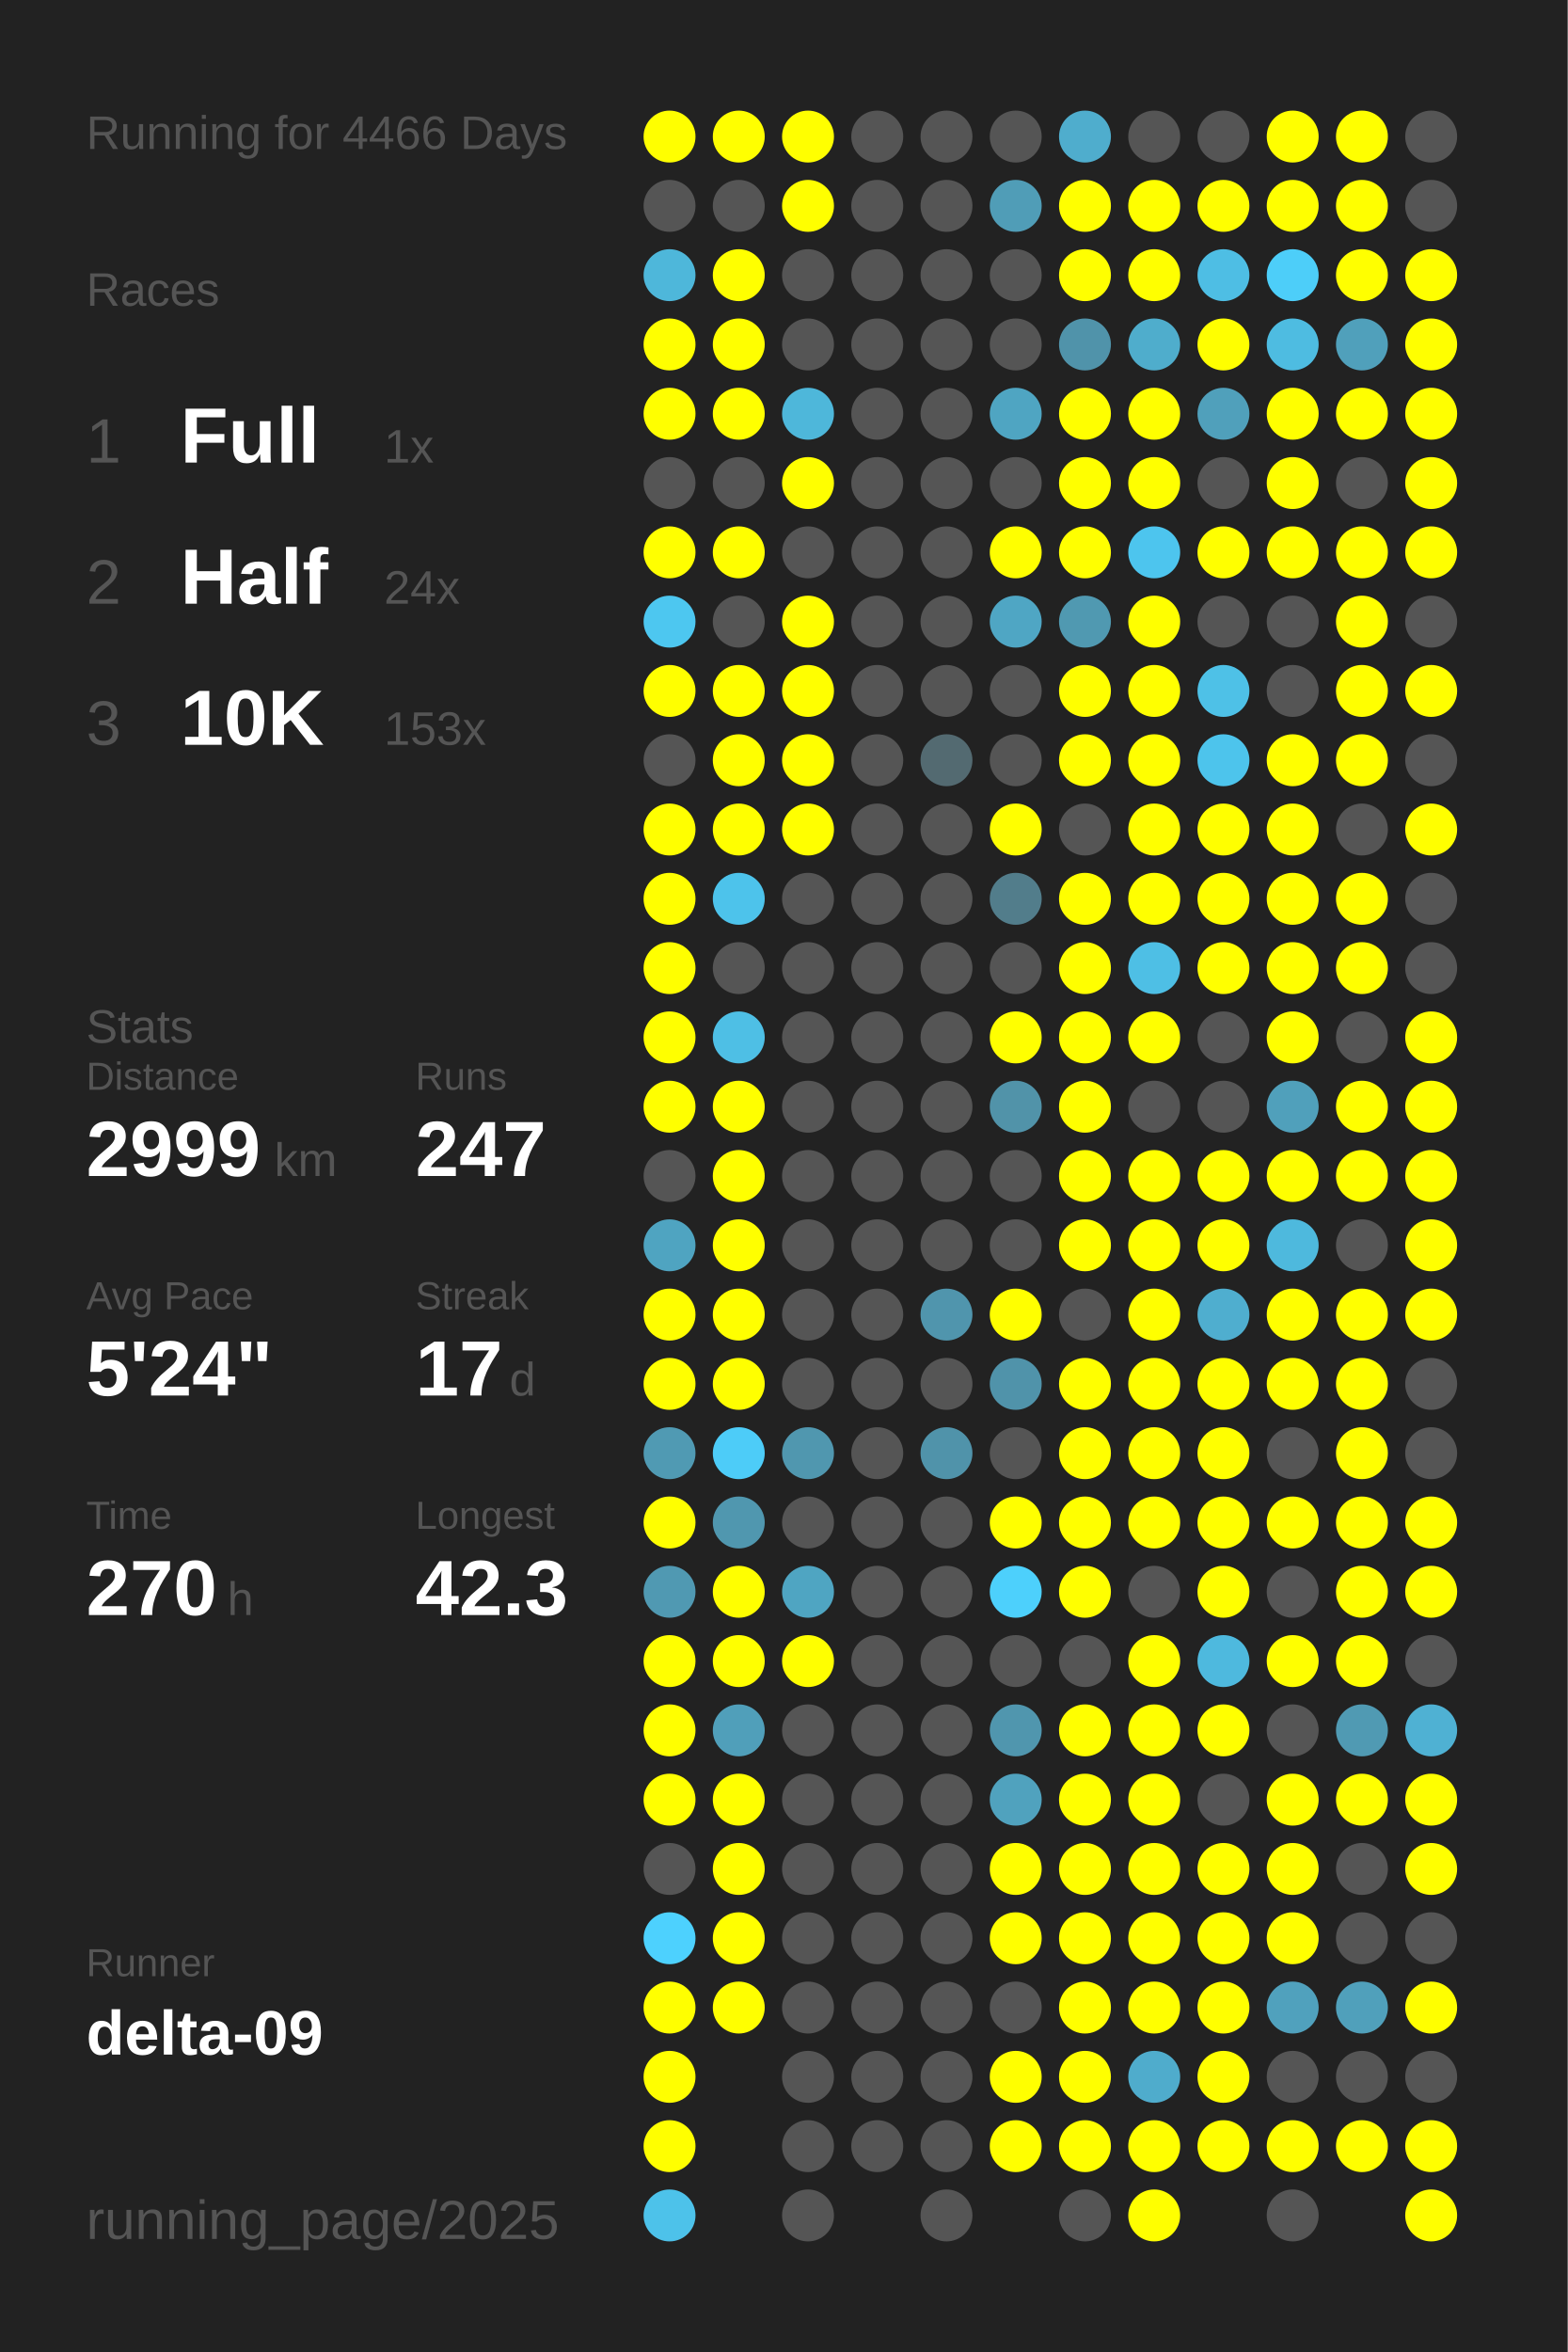
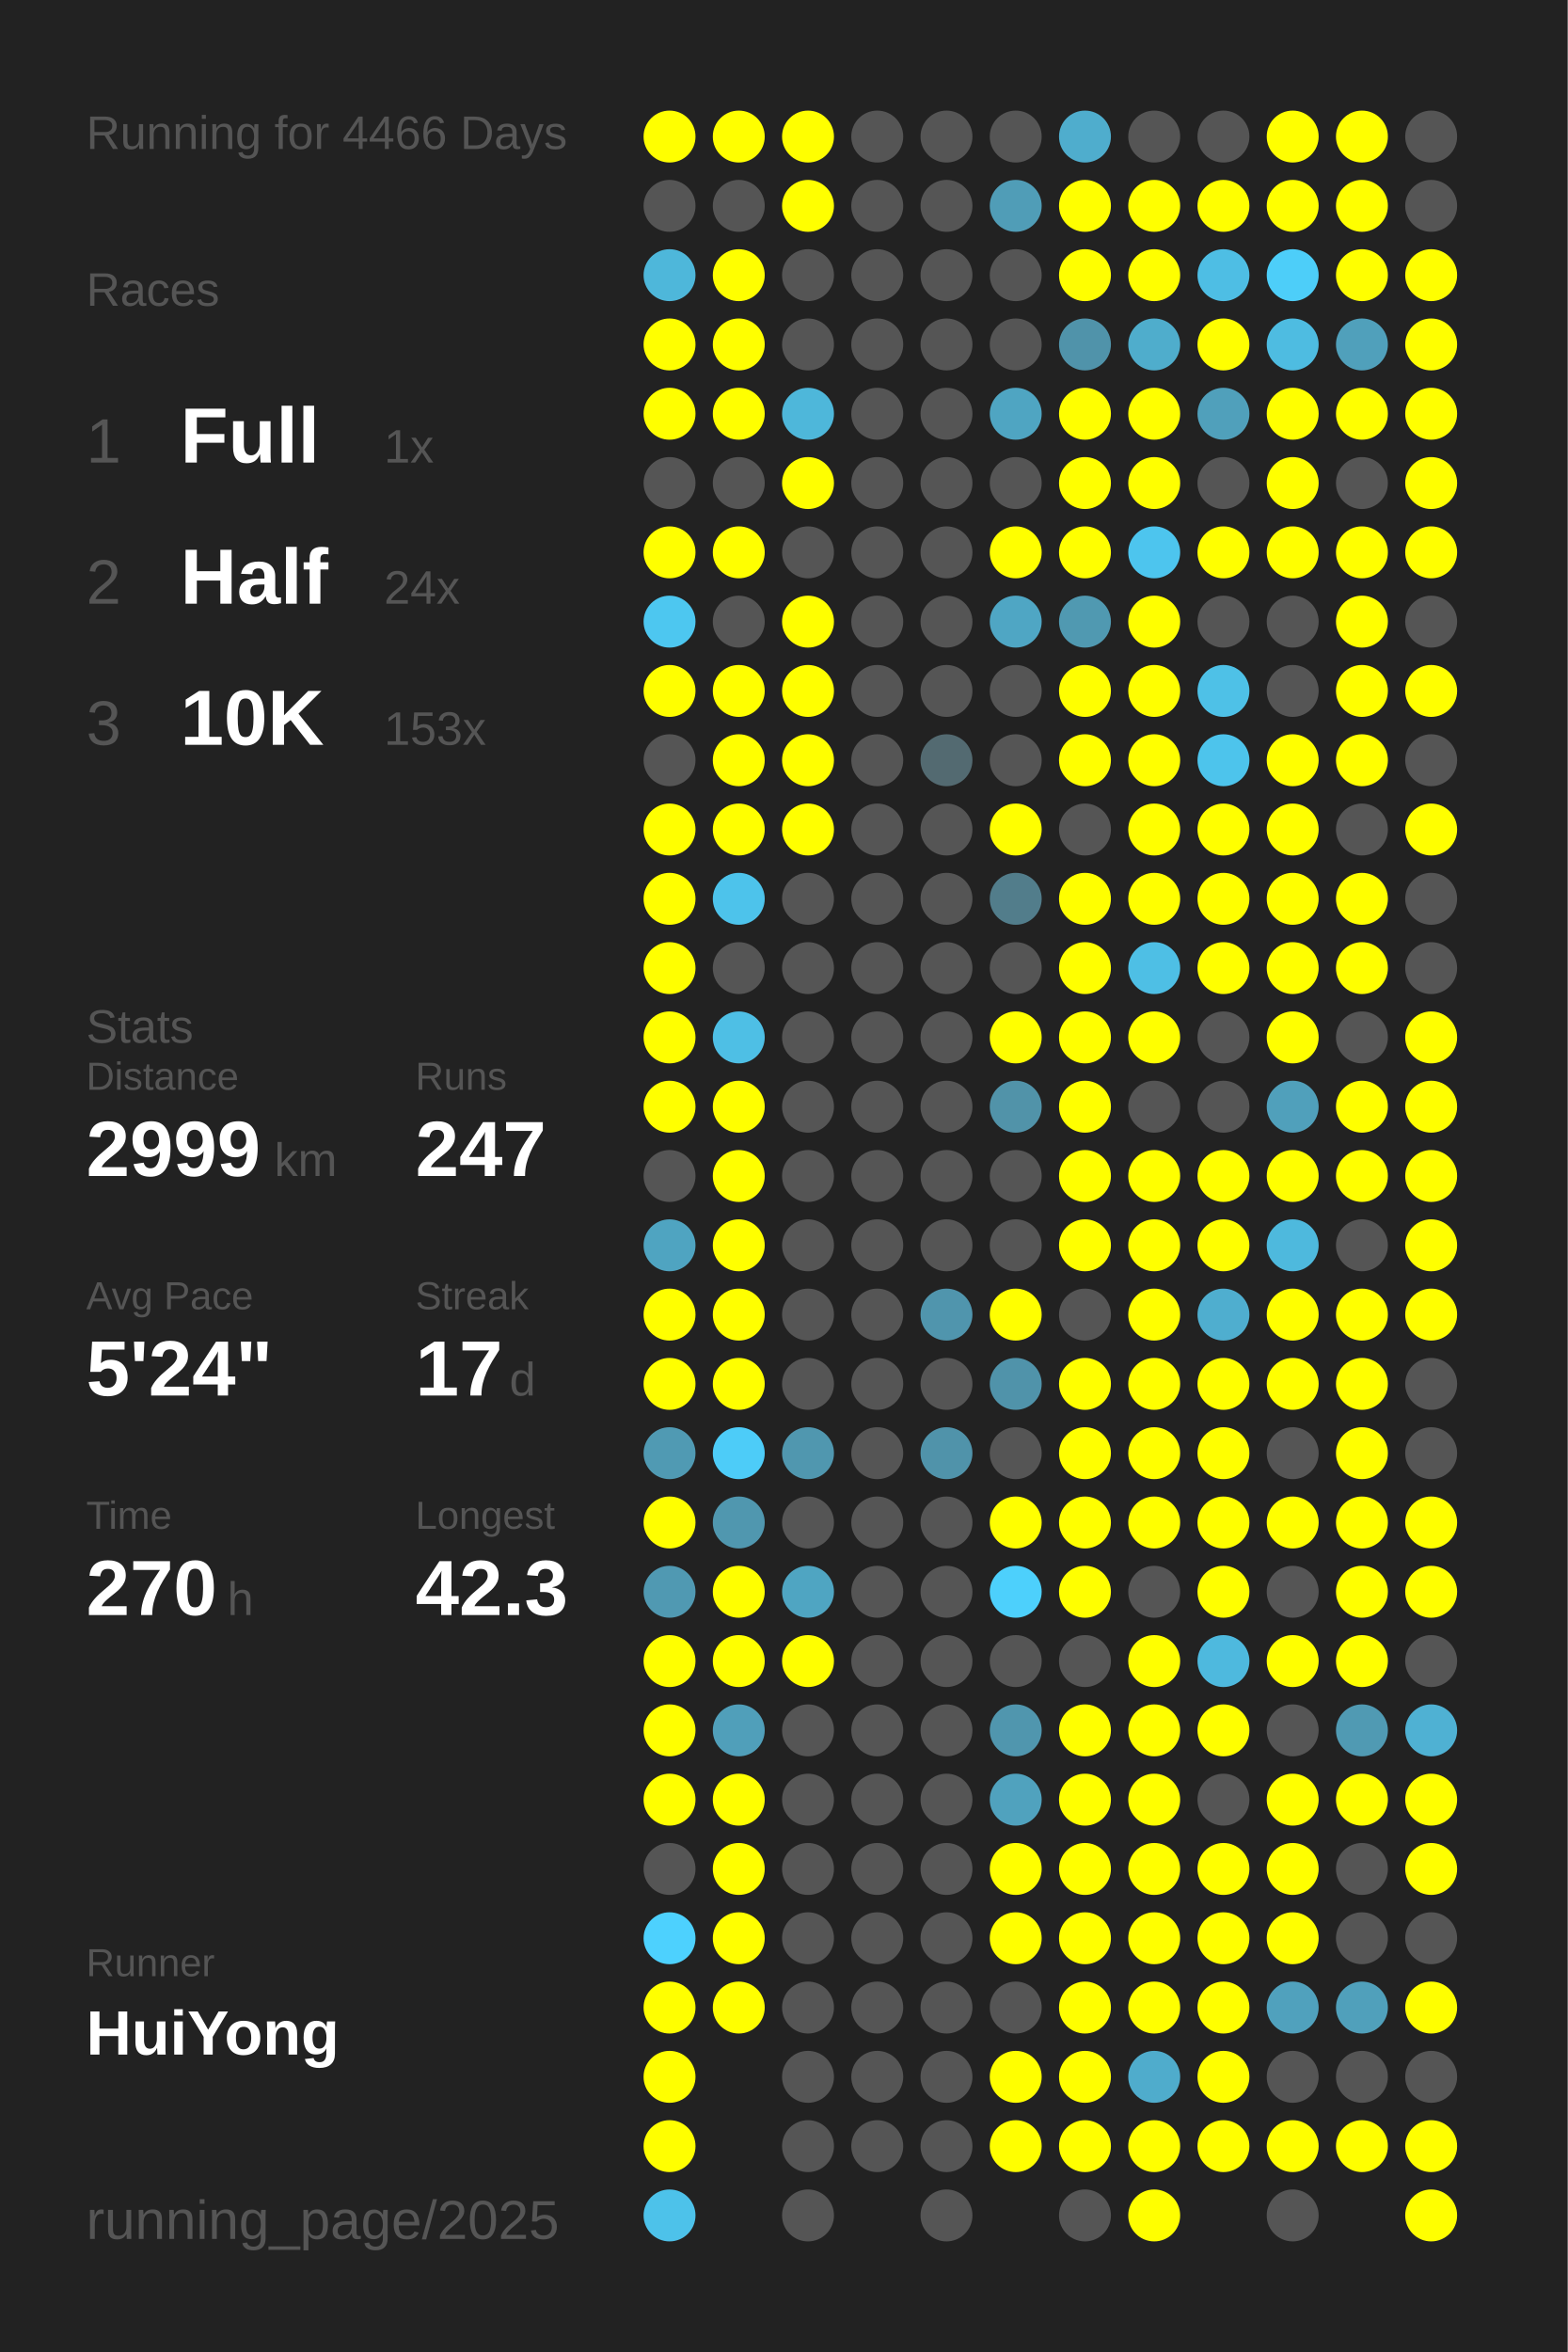
<svg xmlns="http://www.w3.org/2000/svg" baseProfile="full" height="300mm" version="1.1" viewBox="0,0,200,300" width="200mm">
  <defs />
  <rect fill="#222222" height="300" width="200" x="0" y="0" />
  <text fill="#555555" style="font-size:6px; font-family:Arial;" x="11" y="19">Running for 4466 Days</text>
  <text fill="#555555" style="font-size:6px; font-family:Arial;" x="11" y="39">Races</text>
  <text fill="#555555" style="font-size:8px; font-family:Arial;" x="11" y="59">1</text>
  <text fill="#FFFFFF" style="font-size:10px; font-family:Arial; font-weight:bold;" x="23" y="59">Full</text>
  <text fill="#555555" style="font-size:6px; font-family:Arial;" x="49" y="59">1x</text>
  <text fill="#555555" style="font-size:8px; font-family:Arial;" x="11" y="77">2</text>
  <text fill="#FFFFFF" style="font-size:10px; font-family:Arial; font-weight:bold;" x="23" y="77">Half</text>
  <text fill="#555555" style="font-size:6px; font-family:Arial;" x="49" y="77">24x</text>
  <text fill="#555555" style="font-size:8px; font-family:Arial;" x="11" y="95">3</text>
  <text fill="#FFFFFF" style="font-size:10px; font-family:Arial; font-weight:bold;" x="23" y="95">10K</text>
  <text fill="#555555" style="font-size:6px; font-family:Arial;" x="49" y="95">153x</text>
  <text fill="#555555" style="font-size:6px; font-family:Arial;" x="11" y="133">Stats</text>
  <text fill="#555555" style="font-size:5px; font-family:Arial;" x="11" y="139">Distance</text>
  <text fill="#FFFFFF" style="font-size:10px; font-family:Arial; font-weight:bold;" x="11" y="150">2999</text>
  <text fill="#555555" style="font-size:6px; font-family:Arial;" x="35" y="150">km</text>
  <text fill="#555555" style="font-size:5px; font-family:Arial;" x="53" y="139">Runs</text>
  <text fill="#FFFFFF" style="font-size:10px; font-family:Arial; font-weight:bold;" x="53" y="150">247</text>
  <text fill="#555555" style="font-size:5px; font-family:Arial;" x="11" y="167">Avg Pace</text>
  <text fill="#FFFFFF" style="font-size:10px; font-family:Arial; font-weight:bold;" x="11" y="178">5'24"</text>
  <text fill="#555555" style="font-size:5px; font-family:Arial;" x="53" y="167">Streak</text>
  <text fill="#FFFFFF" style="font-size:10px; font-family:Arial; font-weight:bold;" x="53" y="178">17</text>
  <text fill="#555555" style="font-size:6px; font-family:Arial;" x="65" y="178">d</text>
  <text fill="#555555" style="font-size:5px; font-family:Arial;" x="11" y="195">Time</text>
  <text fill="#FFFFFF" style="font-size:10px; font-family:Arial; font-weight:bold;" x="11" y="206">270</text>
  <text fill="#555555" style="font-size:6px; font-family:Arial;" x="29" y="206">h</text>
  <text fill="#555555" style="font-size:5px; font-family:Arial;" x="53" y="195">Longest</text>
  <text fill="#FFFFFF" style="font-size:10px; font-family:Arial; font-weight:bold;" x="53" y="206">42.3</text>
  <text fill="#555555" style="font-size:5px; font-family:Arial;" x="11" y="252.065">Runner</text>
-   <text fill="#FFFFFF" style="font-size:8px; font-family:Arial; font-weight:bold;" x="11" y="262.065">delta-09</text>
+   <text fill="#FFFFFF" style="font-size:8px; font-family:Arial; font-weight:bold;" x="11" y="262.065">HuiYong</text>
  <text fill="#555555" style="font-size:7px; font-family:Arial;" x="11" y="285.581">running_page/2025</text>
  <circle cx="85.417" cy="17.419" fill="#FFFF00" r="3.312" />
  <circle cx="85.417" cy="26.258" fill="#555555" r="3.312" />
  <circle cx="85.417" cy="35.097" fill="#4eb7da" r="3.312" />
  <circle cx="85.417" cy="43.935" fill="#FFFF00" r="3.312" />
  <circle cx="85.417" cy="52.774" fill="#FFFF00" r="3.312" />
  <circle cx="85.417" cy="61.613" fill="#555555" r="3.312" />
  <circle cx="85.417" cy="70.452" fill="#FFFF00" r="3.312" />
  <circle cx="85.417" cy="79.29" fill="#4dc7f0" r="3.312" />
  <circle cx="85.417" cy="88.129" fill="#FFFF00" r="3.312" />
  <circle cx="85.417" cy="96.968" fill="#555555" r="3.312" />
  <circle cx="85.417" cy="105.806" fill="#FFFF00" r="3.312" />
  <circle cx="85.417" cy="114.645" fill="#FFFF00" r="3.312" />
  <circle cx="85.417" cy="123.484" fill="#FFFF00" r="3.312" />
  <circle cx="85.417" cy="132.323" fill="#FFFF00" r="3.312" />
  <circle cx="85.417" cy="141.161" fill="#FFFF00" r="3.312" />
  <circle cx="85.417" cy="150" fill="#555555" r="3.312" />
  <circle cx="85.417" cy="158.839" fill="#4fa4c1" r="3.312" />
  <circle cx="85.417" cy="167.677" fill="#FFFF00" r="3.312" />
  <circle cx="85.417" cy="176.516" fill="#FFFF00" r="3.312" />
  <circle cx="85.417" cy="185.355" fill="#509ab3" r="3.312" />
  <circle cx="85.417" cy="194.194" fill="#FFFF00" r="3.312" />
  <circle cx="85.417" cy="203.032" fill="#5099b2" r="3.312" />
  <circle cx="85.417" cy="211.871" fill="#FFFF00" r="3.312" />
  <circle cx="85.417" cy="220.71" fill="#FFFF00" r="3.312" />
  <circle cx="85.417" cy="229.548" fill="#FFFF00" r="3.312" />
  <circle cx="85.417" cy="238.387" fill="#555555" r="3.312" />
  <circle cx="85.417" cy="247.226" fill="#4dd1fe" r="3.312" />
  <circle cx="85.417" cy="256.065" fill="#FFFF00" r="3.312" />
  <circle cx="85.417" cy="264.903" fill="#FFFF00" r="3.312" />
  <circle cx="85.417" cy="273.742" fill="#FFFF00" r="3.312" />
  <circle cx="85.417" cy="282.581" fill="#4dc2ea" r="3.312" />
  <circle cx="94.25" cy="17.419" fill="#FFFF00" r="3.312" />
  <circle cx="94.25" cy="26.258" fill="#555555" r="3.312" />
  <circle cx="94.25" cy="35.097" fill="#FFFF00" r="3.312" />
  <circle cx="94.25" cy="43.935" fill="#FFFF00" r="3.312" />
  <circle cx="94.25" cy="52.774" fill="#FFFF00" r="3.312" />
  <circle cx="94.25" cy="61.613" fill="#555555" r="3.312" />
  <circle cx="94.25" cy="70.452" fill="#FFFF00" r="3.312" />
  <circle cx="94.25" cy="79.29" fill="#555555" r="3.312" />
  <circle cx="94.25" cy="88.129" fill="#FFFF00" r="3.312" />
  <circle cx="94.25" cy="96.968" fill="#FFFF00" r="3.312" />
  <circle cx="94.25" cy="105.806" fill="#FFFF00" r="3.312" />
  <circle cx="94.25" cy="114.645" fill="#4dc3eb" r="3.312" />
  <circle cx="94.25" cy="123.484" fill="#555555" r="3.312" />
  <circle cx="94.25" cy="132.323" fill="#4ebfe5" r="3.312" />
  <circle cx="94.25" cy="141.161" fill="#FFFF00" r="3.312" />
  <circle cx="94.25" cy="150" fill="#FFFF00" r="3.312" />
  <circle cx="94.25" cy="158.839" fill="#FFFF00" r="3.312" />
  <circle cx="94.25" cy="167.677" fill="#FFFF00" r="3.312" />
  <circle cx="94.25" cy="176.516" fill="#FFFF00" r="3.312" />
  <circle cx="94.25" cy="185.355" fill="#4dccf8" r="3.312" />
  <circle cx="94.25" cy="194.194" fill="#5097af" r="3.312" />
  <circle cx="94.25" cy="203.032" fill="#FFFF00" r="3.312" />
  <circle cx="94.25" cy="211.871" fill="#FFFF00" r="3.312" />
  <circle cx="94.25" cy="220.71" fill="#509fba" r="3.312" />
  <circle cx="94.25" cy="229.548" fill="#FFFF00" r="3.312" />
  <circle cx="94.25" cy="238.387" fill="#FFFF00" r="3.312" />
  <circle cx="94.25" cy="247.226" fill="#FFFF00" r="3.312" />
  <circle cx="94.25" cy="256.065" fill="#FFFF00" r="3.312" />
  <circle cx="103.083" cy="17.419" fill="#FFFF00" r="3.312" />
  <circle cx="103.083" cy="26.258" fill="#FFFF00" r="3.312" />
  <circle cx="103.083" cy="35.097" fill="#555555" r="3.312" />
  <circle cx="103.083" cy="43.935" fill="#555555" r="3.312" />
  <circle cx="103.083" cy="52.774" fill="#4eb7da" r="3.312" />
  <circle cx="103.083" cy="61.613" fill="#FFFF00" r="3.312" />
  <circle cx="103.083" cy="70.452" fill="#555555" r="3.312" />
  <circle cx="103.083" cy="79.29" fill="#FFFF00" r="3.312" />
  <circle cx="103.083" cy="88.129" fill="#FFFF00" r="3.312" />
  <circle cx="103.083" cy="96.968" fill="#FFFF00" r="3.312" />
  <circle cx="103.083" cy="105.806" fill="#FFFF00" r="3.312" />
  <circle cx="103.083" cy="114.645" fill="#555555" r="3.312" />
  <circle cx="103.083" cy="123.484" fill="#555555" r="3.312" />
  <circle cx="103.083" cy="132.323" fill="#555555" r="3.312" />
  <circle cx="103.083" cy="141.161" fill="#555555" r="3.312" />
  <circle cx="103.083" cy="150" fill="#555555" r="3.312" />
  <circle cx="103.083" cy="158.839" fill="#555555" r="3.312" />
  <circle cx="103.083" cy="167.677" fill="#555555" r="3.312" />
  <circle cx="103.083" cy="176.516" fill="#555555" r="3.312" />
  <circle cx="103.083" cy="185.355" fill="#5097af" r="3.312" />
  <circle cx="103.083" cy="194.194" fill="#555555" r="3.312" />
  <circle cx="103.083" cy="203.032" fill="#4fa5c2" r="3.312" />
  <circle cx="103.083" cy="211.871" fill="#FFFF00" r="3.312" />
  <circle cx="103.083" cy="220.71" fill="#555555" r="3.312" />
  <circle cx="103.083" cy="229.548" fill="#555555" r="3.312" />
  <circle cx="103.083" cy="238.387" fill="#555555" r="3.312" />
  <circle cx="103.083" cy="247.226" fill="#555555" r="3.312" />
  <circle cx="103.083" cy="256.065" fill="#555555" r="3.312" />
  <circle cx="103.083" cy="264.903" fill="#555555" r="3.312" />
  <circle cx="103.083" cy="273.742" fill="#555555" r="3.312" />
  <circle cx="103.083" cy="282.581" fill="#555555" r="3.312" />
  <circle cx="111.917" cy="17.419" fill="#555555" r="3.312" />
  <circle cx="111.917" cy="26.258" fill="#555555" r="3.312" />
  <circle cx="111.917" cy="35.097" fill="#555555" r="3.312" />
  <circle cx="111.917" cy="43.935" fill="#555555" r="3.312" />
  <circle cx="111.917" cy="52.774" fill="#555555" r="3.312" />
  <circle cx="111.917" cy="61.613" fill="#555555" r="3.312" />
  <circle cx="111.917" cy="70.452" fill="#555555" r="3.312" />
  <circle cx="111.917" cy="79.29" fill="#555555" r="3.312" />
  <circle cx="111.917" cy="88.129" fill="#555555" r="3.312" />
  <circle cx="111.917" cy="96.968" fill="#555555" r="3.312" />
  <circle cx="111.917" cy="105.806" fill="#555555" r="3.312" />
  <circle cx="111.917" cy="114.645" fill="#555555" r="3.312" />
  <circle cx="111.917" cy="123.484" fill="#555555" r="3.312" />
  <circle cx="111.917" cy="132.323" fill="#555555" r="3.312" />
  <circle cx="111.917" cy="141.161" fill="#555555" r="3.312" />
  <circle cx="111.917" cy="150" fill="#555555" r="3.312" />
  <circle cx="111.917" cy="158.839" fill="#555555" r="3.312" />
  <circle cx="111.917" cy="167.677" fill="#555555" r="3.312" />
  <circle cx="111.917" cy="176.516" fill="#555555" r="3.312" />
  <circle cx="111.917" cy="185.355" fill="#555555" r="3.312" />
  <circle cx="111.917" cy="194.194" fill="#555555" r="3.312" />
  <circle cx="111.917" cy="203.032" fill="#555555" r="3.312" />
  <circle cx="111.917" cy="211.871" fill="#555555" r="3.312" />
  <circle cx="111.917" cy="220.71" fill="#555555" r="3.312" />
  <circle cx="111.917" cy="229.548" fill="#555555" r="3.312" />
  <circle cx="111.917" cy="238.387" fill="#555555" r="3.312" />
  <circle cx="111.917" cy="247.226" fill="#555555" r="3.312" />
  <circle cx="111.917" cy="256.065" fill="#555555" r="3.312" />
  <circle cx="111.917" cy="264.903" fill="#555555" r="3.312" />
  <circle cx="111.917" cy="273.742" fill="#555555" r="3.312" />
  <circle cx="120.75" cy="17.419" fill="#555555" r="3.312" />
  <circle cx="120.75" cy="26.258" fill="#555555" r="3.312" />
  <circle cx="120.75" cy="35.097" fill="#555555" r="3.312" />
  <circle cx="120.75" cy="43.935" fill="#555555" r="3.312" />
  <circle cx="120.75" cy="52.774" fill="#555555" r="3.312" />
  <circle cx="120.75" cy="61.613" fill="#555555" r="3.312" />
  <circle cx="120.75" cy="70.452" fill="#555555" r="3.312" />
  <circle cx="120.75" cy="79.29" fill="#555555" r="3.312" />
  <circle cx="120.75" cy="88.129" fill="#555555" r="3.312" />
  <circle cx="120.75" cy="96.968" fill="#536a71" r="3.312" />
  <circle cx="120.75" cy="105.806" fill="#555555" r="3.312" />
  <circle cx="120.75" cy="114.645" fill="#555555" r="3.312" />
  <circle cx="120.75" cy="123.484" fill="#555555" r="3.312" />
  <circle cx="120.75" cy="132.323" fill="#555555" r="3.312" />
  <circle cx="120.75" cy="141.161" fill="#555555" r="3.312" />
  <circle cx="120.75" cy="150" fill="#555555" r="3.312" />
  <circle cx="120.75" cy="158.839" fill="#555555" r="3.312" />
  <circle cx="120.75" cy="167.677" fill="#5095ad" r="3.312" />
  <circle cx="120.75" cy="176.516" fill="#555555" r="3.312" />
  <circle cx="120.75" cy="185.355" fill="#5093aa" r="3.312" />
  <circle cx="120.75" cy="194.194" fill="#555555" r="3.312" />
  <circle cx="120.75" cy="203.032" fill="#555555" r="3.312" />
  <circle cx="120.75" cy="211.871" fill="#555555" r="3.312" />
  <circle cx="120.75" cy="220.71" fill="#555555" r="3.312" />
  <circle cx="120.75" cy="229.548" fill="#555555" r="3.312" />
  <circle cx="120.75" cy="238.387" fill="#555555" r="3.312" />
  <circle cx="120.75" cy="247.226" fill="#555555" r="3.312" />
  <circle cx="120.75" cy="256.065" fill="#555555" r="3.312" />
  <circle cx="120.75" cy="264.903" fill="#555555" r="3.312" />
  <circle cx="120.75" cy="273.742" fill="#555555" r="3.312" />
  <circle cx="120.75" cy="282.581" fill="#555555" r="3.312" />
  <circle cx="129.583" cy="17.419" fill="#555555" r="3.312" />
  <circle cx="129.583" cy="26.258" fill="#509db7" r="3.312" />
  <circle cx="129.583" cy="35.097" fill="#555555" r="3.312" />
  <circle cx="129.583" cy="43.935" fill="#555555" r="3.312" />
  <circle cx="129.583" cy="52.774" fill="#4fa5c2" r="3.312" />
  <circle cx="129.583" cy="61.613" fill="#555555" r="3.312" />
  <circle cx="129.583" cy="70.452" fill="#FFFF00" r="3.312" />
  <circle cx="129.583" cy="79.29" fill="#4fa6c4" r="3.312" />
  <circle cx="129.583" cy="88.129" fill="#555555" r="3.312" />
  <circle cx="129.583" cy="96.968" fill="#555555" r="3.312" />
  <circle cx="129.583" cy="105.806" fill="#FFFF00" r="3.312" />
  <circle cx="129.583" cy="114.645" fill="#527d8b" r="3.312" />
  <circle cx="129.583" cy="123.484" fill="#555555" r="3.312" />
  <circle cx="129.583" cy="132.323" fill="#FFFF00" r="3.312" />
  <circle cx="129.583" cy="141.161" fill="#5193a9" r="3.312" />
  <circle cx="129.583" cy="150" fill="#555555" r="3.312" />
  <circle cx="129.583" cy="158.839" fill="#555555" r="3.312" />
  <circle cx="129.583" cy="167.677" fill="#FFFF00" r="3.312" />
  <circle cx="129.583" cy="176.516" fill="#5093aa" r="3.312" />
  <circle cx="129.583" cy="185.355" fill="#555555" r="3.312" />
  <circle cx="129.583" cy="194.194" fill="#FFFF00" r="3.312" />
  <circle cx="129.583" cy="203.032" fill="#4dd0fc" r="3.312" />
  <circle cx="129.583" cy="211.871" fill="#555555" r="3.312" />
  <circle cx="129.583" cy="220.71" fill="#5096ae" r="3.312" />
  <circle cx="129.583" cy="229.548" fill="#50a2be" r="3.312" />
  <circle cx="129.583" cy="238.387" fill="#FFFF00" r="3.312" />
  <circle cx="129.583" cy="247.226" fill="#FFFF00" r="3.312" />
  <circle cx="129.583" cy="256.065" fill="#555555" r="3.312" />
  <circle cx="129.583" cy="264.903" fill="#FFFF00" r="3.312" />
  <circle cx="129.583" cy="273.742" fill="#FFFF00" r="3.312" />
  <circle cx="138.417" cy="17.419" fill="#4fadcd" r="3.312" />
  <circle cx="138.417" cy="26.258" fill="#FFFF00" r="3.312" />
  <circle cx="138.417" cy="35.097" fill="#FFFF00" r="3.312" />
  <circle cx="138.417" cy="43.935" fill="#5093aa" r="3.312" />
  <circle cx="138.417" cy="52.774" fill="#FFFF00" r="3.312" />
  <circle cx="138.417" cy="61.613" fill="#FFFF00" r="3.312" />
  <circle cx="138.417" cy="70.452" fill="#FFFF00" r="3.312" />
  <circle cx="138.417" cy="79.29" fill="#5099b1" r="3.312" />
  <circle cx="138.417" cy="88.129" fill="#FFFF00" r="3.312" />
  <circle cx="138.417" cy="96.968" fill="#FFFF00" r="3.312" />
  <circle cx="138.417" cy="105.806" fill="#555555" r="3.312" />
  <circle cx="138.417" cy="114.645" fill="#FFFF00" r="3.312" />
  <circle cx="138.417" cy="123.484" fill="#FFFF00" r="3.312" />
  <circle cx="138.417" cy="132.323" fill="#FFFF00" r="3.312" />
  <circle cx="138.417" cy="141.161" fill="#FFFF00" r="3.312" />
  <circle cx="138.417" cy="150" fill="#FFFF00" r="3.312" />
  <circle cx="138.417" cy="158.839" fill="#FFFF00" r="3.312" />
  <circle cx="138.417" cy="167.677" fill="#555555" r="3.312" />
  <circle cx="138.417" cy="176.516" fill="#FFFF00" r="3.312" />
  <circle cx="138.417" cy="185.355" fill="#FFFF00" r="3.312" />
  <circle cx="138.417" cy="194.194" fill="#FFFF00" r="3.312" />
  <circle cx="138.417" cy="203.032" fill="#FFFF00" r="3.312" />
  <circle cx="138.417" cy="211.871" fill="#555555" r="3.312" />
  <circle cx="138.417" cy="220.71" fill="#FFFF00" r="3.312" />
  <circle cx="138.417" cy="229.548" fill="#FFFF00" r="3.312" />
  <circle cx="138.417" cy="238.387" fill="#FFFF00" r="3.312" />
  <circle cx="138.417" cy="247.226" fill="#FFFF00" r="3.312" />
  <circle cx="138.417" cy="256.065" fill="#FFFF00" r="3.312" />
  <circle cx="138.417" cy="264.903" fill="#FFFF00" r="3.312" />
  <circle cx="138.417" cy="273.742" fill="#FFFF00" r="3.312" />
  <circle cx="138.417" cy="282.581" fill="#555555" r="3.312" />
  <circle cx="147.25" cy="17.419" fill="#555555" r="3.312" />
  <circle cx="147.25" cy="26.258" fill="#FFFF00" r="3.312" />
  <circle cx="147.25" cy="35.097" fill="#FFFF00" r="3.312" />
  <circle cx="147.25" cy="43.935" fill="#4fadcc" r="3.312" />
  <circle cx="147.25" cy="52.774" fill="#FFFF00" r="3.312" />
  <circle cx="147.25" cy="61.613" fill="#FFFF00" r="3.312" />
  <circle cx="147.25" cy="70.452" fill="#4dc5ee" r="3.312" />
  <circle cx="147.25" cy="79.29" fill="#FFFF00" r="3.312" />
  <circle cx="147.25" cy="88.129" fill="#FFFF00" r="3.312" />
  <circle cx="147.25" cy="96.968" fill="#FFFF00" r="3.312" />
  <circle cx="147.25" cy="105.806" fill="#FFFF00" r="3.312" />
  <circle cx="147.25" cy="114.645" fill="#FFFF00" r="3.312" />
  <circle cx="147.25" cy="123.484" fill="#4ebfe5" r="3.312" />
  <circle cx="147.25" cy="132.323" fill="#FFFF00" r="3.312" />
  <circle cx="147.25" cy="141.161" fill="#555555" r="3.312" />
  <circle cx="147.25" cy="150" fill="#FFFF00" r="3.312" />
  <circle cx="147.25" cy="158.839" fill="#FFFF00" r="3.312" />
  <circle cx="147.25" cy="167.677" fill="#FFFF00" r="3.312" />
  <circle cx="147.25" cy="176.516" fill="#FFFF00" r="3.312" />
  <circle cx="147.25" cy="185.355" fill="#FFFF00" r="3.312" />
  <circle cx="147.25" cy="194.194" fill="#FFFF00" r="3.312" />
  <circle cx="147.25" cy="203.032" fill="#555555" r="3.312" />
  <circle cx="147.25" cy="211.871" fill="#FFFF00" r="3.312" />
  <circle cx="147.25" cy="220.71" fill="#FFFF00" r="3.312" />
  <circle cx="147.25" cy="229.548" fill="#FFFF00" r="3.312" />
  <circle cx="147.25" cy="238.387" fill="#FFFF00" r="3.312" />
  <circle cx="147.25" cy="247.226" fill="#FFFF00" r="3.312" />
  <circle cx="147.25" cy="256.065" fill="#FFFF00" r="3.312" />
  <circle cx="147.25" cy="264.903" fill="#4faccc" r="3.312" />
  <circle cx="147.25" cy="273.742" fill="#FFFF00" r="3.312" />
  <circle cx="147.25" cy="282.581" fill="#FFFF00" r="3.312" />
  <circle cx="156.083" cy="17.419" fill="#555555" r="3.312" />
  <circle cx="156.083" cy="26.258" fill="#FFFF00" r="3.312" />
  <circle cx="156.083" cy="35.097" fill="#4ebee4" r="3.312" />
  <circle cx="156.083" cy="43.935" fill="#FFFF00" r="3.312" />
  <circle cx="156.083" cy="52.774" fill="#50a0bb" r="3.312" />
  <circle cx="156.083" cy="61.613" fill="#555555" r="3.312" />
  <circle cx="156.083" cy="70.452" fill="#FFFF00" r="3.312" />
  <circle cx="156.083" cy="79.29" fill="#555555" r="3.312" />
  <circle cx="156.083" cy="88.129" fill="#4ec1e7" r="3.312" />
  <circle cx="156.083" cy="96.968" fill="#4dc4ec" r="3.312" />
  <circle cx="156.083" cy="105.806" fill="#FFFF00" r="3.312" />
  <circle cx="156.083" cy="114.645" fill="#FFFF00" r="3.312" />
  <circle cx="156.083" cy="123.484" fill="#FFFF00" r="3.312" />
  <circle cx="156.083" cy="132.323" fill="#555555" r="3.312" />
  <circle cx="156.083" cy="141.161" fill="#555555" r="3.312" />
  <circle cx="156.083" cy="150" fill="#FFFF00" r="3.312" />
  <circle cx="156.083" cy="158.839" fill="#FFFF00" r="3.312" />
  <circle cx="156.083" cy="167.677" fill="#4faecf" r="3.312" />
  <circle cx="156.083" cy="176.516" fill="#FFFF00" r="3.312" />
  <circle cx="156.083" cy="185.355" fill="#FFFF00" r="3.312" />
  <circle cx="156.083" cy="194.194" fill="#FFFF00" r="3.312" />
  <circle cx="156.083" cy="203.032" fill="#FFFF00" r="3.312" />
  <circle cx="156.083" cy="211.871" fill="#4eb9de" r="3.312" />
  <circle cx="156.083" cy="220.71" fill="#FFFF00" r="3.312" />
  <circle cx="156.083" cy="229.548" fill="#555555" r="3.312" />
  <circle cx="156.083" cy="238.387" fill="#FFFF00" r="3.312" />
  <circle cx="156.083" cy="247.226" fill="#FFFF00" r="3.312" />
  <circle cx="156.083" cy="256.065" fill="#FFFF00" r="3.312" />
  <circle cx="156.083" cy="264.903" fill="#FFFF00" r="3.312" />
  <circle cx="156.083" cy="273.742" fill="#FFFF00" r="3.312" />
  <circle cx="164.917" cy="17.419" fill="#FFFF00" r="3.312" />
  <circle cx="164.917" cy="26.258" fill="#FFFF00" r="3.312" />
  <circle cx="164.917" cy="35.097" fill="#4dcef9" r="3.312" />
  <circle cx="164.917" cy="43.935" fill="#4ebce1" r="3.312" />
  <circle cx="164.917" cy="52.774" fill="#FFFF00" r="3.312" />
  <circle cx="164.917" cy="61.613" fill="#FFFF00" r="3.312" />
  <circle cx="164.917" cy="70.452" fill="#FFFF00" r="3.312" />
  <circle cx="164.917" cy="79.29" fill="#555555" r="3.312" />
  <circle cx="164.917" cy="88.129" fill="#555555" r="3.312" />
  <circle cx="164.917" cy="96.968" fill="#FFFF00" r="3.312" />
  <circle cx="164.917" cy="105.806" fill="#FFFF00" r="3.312" />
  <circle cx="164.917" cy="114.645" fill="#FFFF00" r="3.312" />
  <circle cx="164.917" cy="123.484" fill="#FFFF00" r="3.312" />
  <circle cx="164.917" cy="132.323" fill="#FFFF00" r="3.312" />
  <circle cx="164.917" cy="141.161" fill="#50a0bb" r="3.312" />
  <circle cx="164.917" cy="150" fill="#FFFF00" r="3.312" />
  <circle cx="164.917" cy="158.839" fill="#4eb9dd" r="3.312" />
  <circle cx="164.917" cy="167.677" fill="#FFFF00" r="3.312" />
  <circle cx="164.917" cy="176.516" fill="#FFFF00" r="3.312" />
  <circle cx="164.917" cy="185.355" fill="#555555" r="3.312" />
  <circle cx="164.917" cy="194.194" fill="#FFFF00" r="3.312" />
  <circle cx="164.917" cy="203.032" fill="#555555" r="3.312" />
  <circle cx="164.917" cy="211.871" fill="#FFFF00" r="3.312" />
  <circle cx="164.917" cy="220.71" fill="#555555" r="3.312" />
  <circle cx="164.917" cy="229.548" fill="#FFFF00" r="3.312" />
  <circle cx="164.917" cy="238.387" fill="#FFFF00" r="3.312" />
  <circle cx="164.917" cy="247.226" fill="#FFFF00" r="3.312" />
  <circle cx="164.917" cy="256.065" fill="#50a1bd" r="3.312" />
  <circle cx="164.917" cy="264.903" fill="#555555" r="3.312" />
  <circle cx="164.917" cy="273.742" fill="#FFFF00" r="3.312" />
  <circle cx="164.917" cy="282.581" fill="#555555" r="3.312" />
  <circle cx="173.75" cy="17.419" fill="#FFFF00" r="3.312" />
  <circle cx="173.75" cy="26.258" fill="#FFFF00" r="3.312" />
  <circle cx="173.75" cy="35.097" fill="#FFFF00" r="3.312" />
  <circle cx="173.75" cy="43.935" fill="#50a0bb" r="3.312" />
  <circle cx="173.75" cy="52.774" fill="#FFFF00" r="3.312" />
  <circle cx="173.75" cy="61.613" fill="#555555" r="3.312" />
  <circle cx="173.75" cy="70.452" fill="#FFFF00" r="3.312" />
  <circle cx="173.75" cy="79.29" fill="#FFFF00" r="3.312" />
  <circle cx="173.75" cy="88.129" fill="#FFFF00" r="3.312" />
  <circle cx="173.75" cy="96.968" fill="#FFFF00" r="3.312" />
  <circle cx="173.75" cy="105.806" fill="#555555" r="3.312" />
  <circle cx="173.75" cy="114.645" fill="#FFFF00" r="3.312" />
  <circle cx="173.75" cy="123.484" fill="#FFFF00" r="3.312" />
  <circle cx="173.75" cy="132.323" fill="#555555" r="3.312" />
  <circle cx="173.75" cy="141.161" fill="#FFFF00" r="3.312" />
  <circle cx="173.75" cy="150" fill="#FFFF00" r="3.312" />
  <circle cx="173.75" cy="158.839" fill="#555555" r="3.312" />
  <circle cx="173.75" cy="167.677" fill="#FFFF00" r="3.312" />
  <circle cx="173.75" cy="176.516" fill="#FFFF00" r="3.312" />
  <circle cx="173.75" cy="185.355" fill="#FFFF00" r="3.312" />
  <circle cx="173.75" cy="194.194" fill="#FFFF00" r="3.312" />
  <circle cx="173.75" cy="203.032" fill="#FFFF00" r="3.312" />
  <circle cx="173.75" cy="211.871" fill="#FFFF00" r="3.312" />
  <circle cx="173.75" cy="220.71" fill="#509ab3" r="3.312" />
  <circle cx="173.75" cy="229.548" fill="#FFFF00" r="3.312" />
  <circle cx="173.75" cy="238.387" fill="#555555" r="3.312" />
  <circle cx="173.75" cy="247.226" fill="#555555" r="3.312" />
  <circle cx="173.75" cy="256.065" fill="#50a0bb" r="3.312" />
  <circle cx="173.75" cy="264.903" fill="#555555" r="3.312" />
  <circle cx="173.75" cy="273.742" fill="#FFFF00" r="3.312" />
  <circle cx="182.583" cy="17.419" fill="#555555" r="3.312" />
  <circle cx="182.583" cy="26.258" fill="#555555" r="3.312" />
  <circle cx="182.583" cy="35.097" fill="#FFFF00" r="3.312" />
  <circle cx="182.583" cy="43.935" fill="#FFFF00" r="3.312" />
  <circle cx="182.583" cy="52.774" fill="#FFFF00" r="3.312" />
  <circle cx="182.583" cy="61.613" fill="#FFFF00" r="3.312" />
  <circle cx="182.583" cy="70.452" fill="#FFFF00" r="3.312" />
  <circle cx="182.583" cy="79.29" fill="#555555" r="3.312" />
  <circle cx="182.583" cy="88.129" fill="#FFFF00" r="3.312" />
  <circle cx="182.583" cy="96.968" fill="#555555" r="3.312" />
  <circle cx="182.583" cy="105.806" fill="#FFFF00" r="3.312" />
  <circle cx="182.583" cy="114.645" fill="#555555" r="3.312" />
  <circle cx="182.583" cy="123.484" fill="#555555" r="3.312" />
  <circle cx="182.583" cy="132.323" fill="#FFFF00" r="3.312" />
  <circle cx="182.583" cy="141.161" fill="#FFFF00" r="3.312" />
  <circle cx="182.583" cy="150" fill="#FFFF00" r="3.312" />
  <circle cx="182.583" cy="158.839" fill="#FFFF00" r="3.312" />
  <circle cx="182.583" cy="167.677" fill="#FFFF00" r="3.312" />
  <circle cx="182.583" cy="176.516" fill="#555555" r="3.312" />
  <circle cx="182.583" cy="185.355" fill="#555555" r="3.312" />
  <circle cx="182.583" cy="194.194" fill="#FFFF00" r="3.312" />
  <circle cx="182.583" cy="203.032" fill="#FFFF00" r="3.312" />
  <circle cx="182.583" cy="211.871" fill="#555555" r="3.312" />
  <circle cx="182.583" cy="220.71" fill="#4fb1d3" r="3.312" />
  <circle cx="182.583" cy="229.548" fill="#FFFF00" r="3.312" />
  <circle cx="182.583" cy="238.387" fill="#FFFF00" r="3.312" />
  <circle cx="182.583" cy="247.226" fill="#555555" r="3.312" />
  <circle cx="182.583" cy="256.065" fill="#FFFF00" r="3.312" />
  <circle cx="182.583" cy="264.903" fill="#555555" r="3.312" />
  <circle cx="182.583" cy="273.742" fill="#FFFF00" r="3.312" />
  <circle cx="182.583" cy="282.581" fill="#FFFF00" r="3.312" />
</svg>
